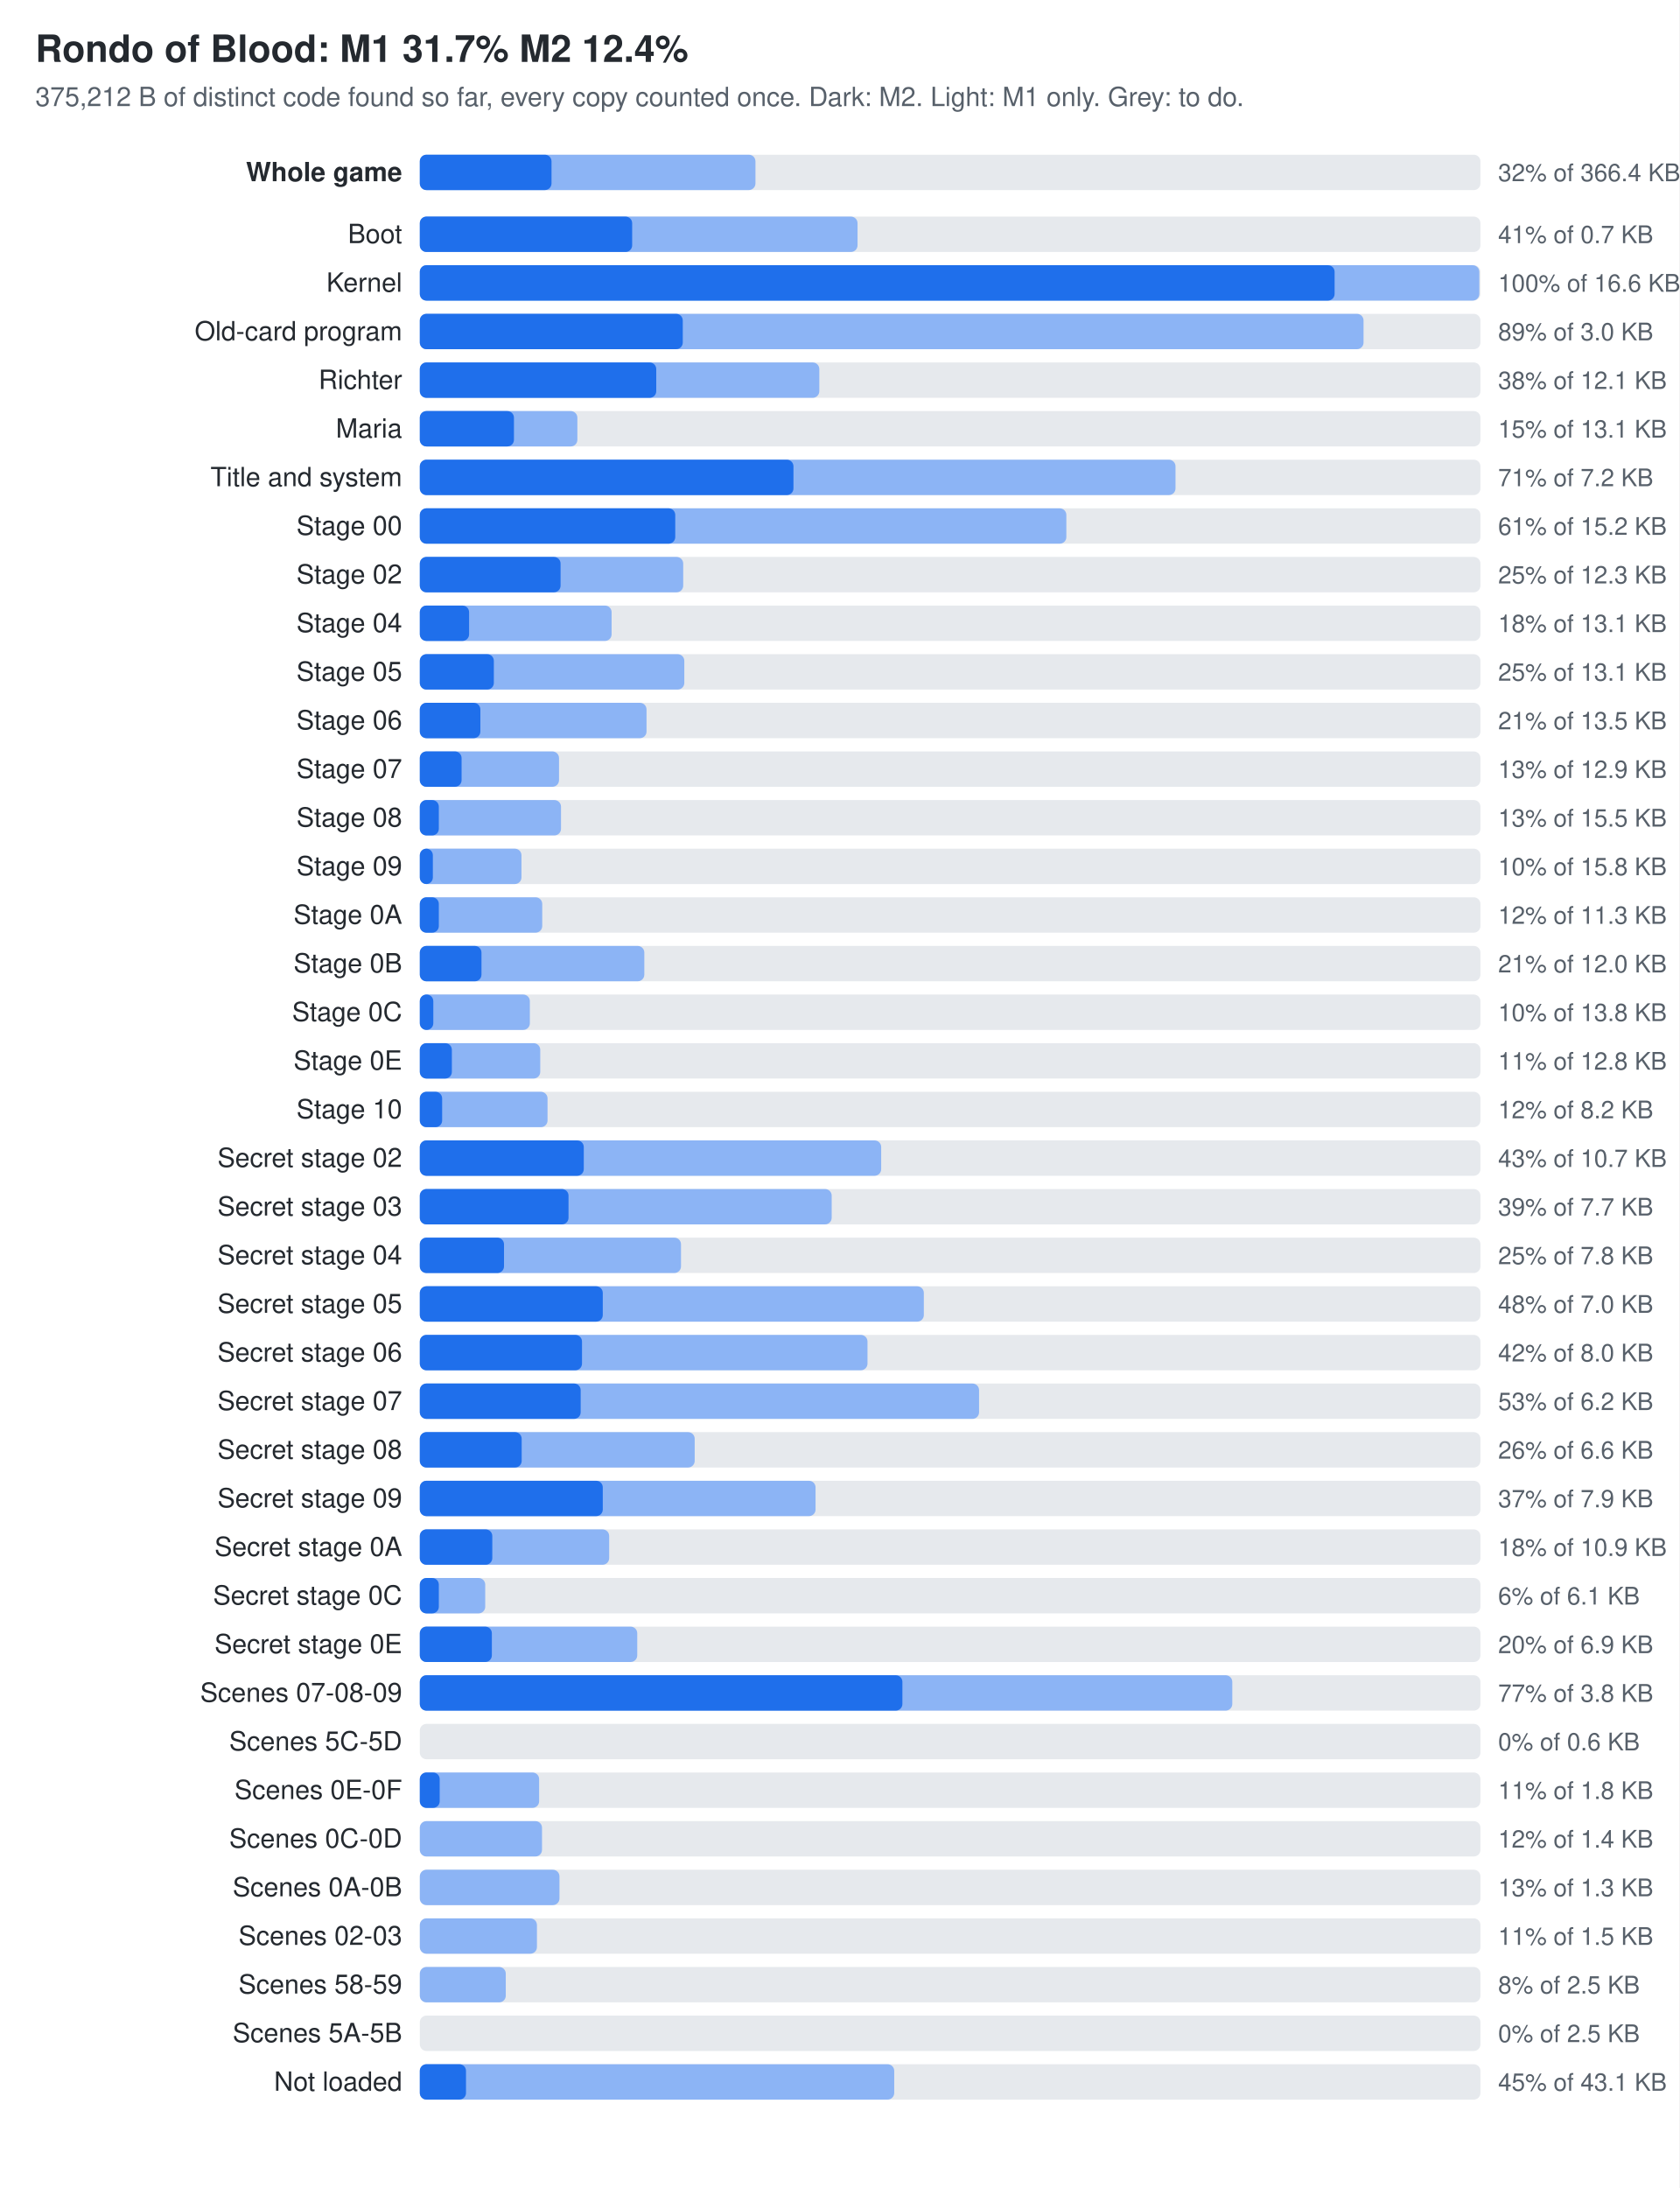
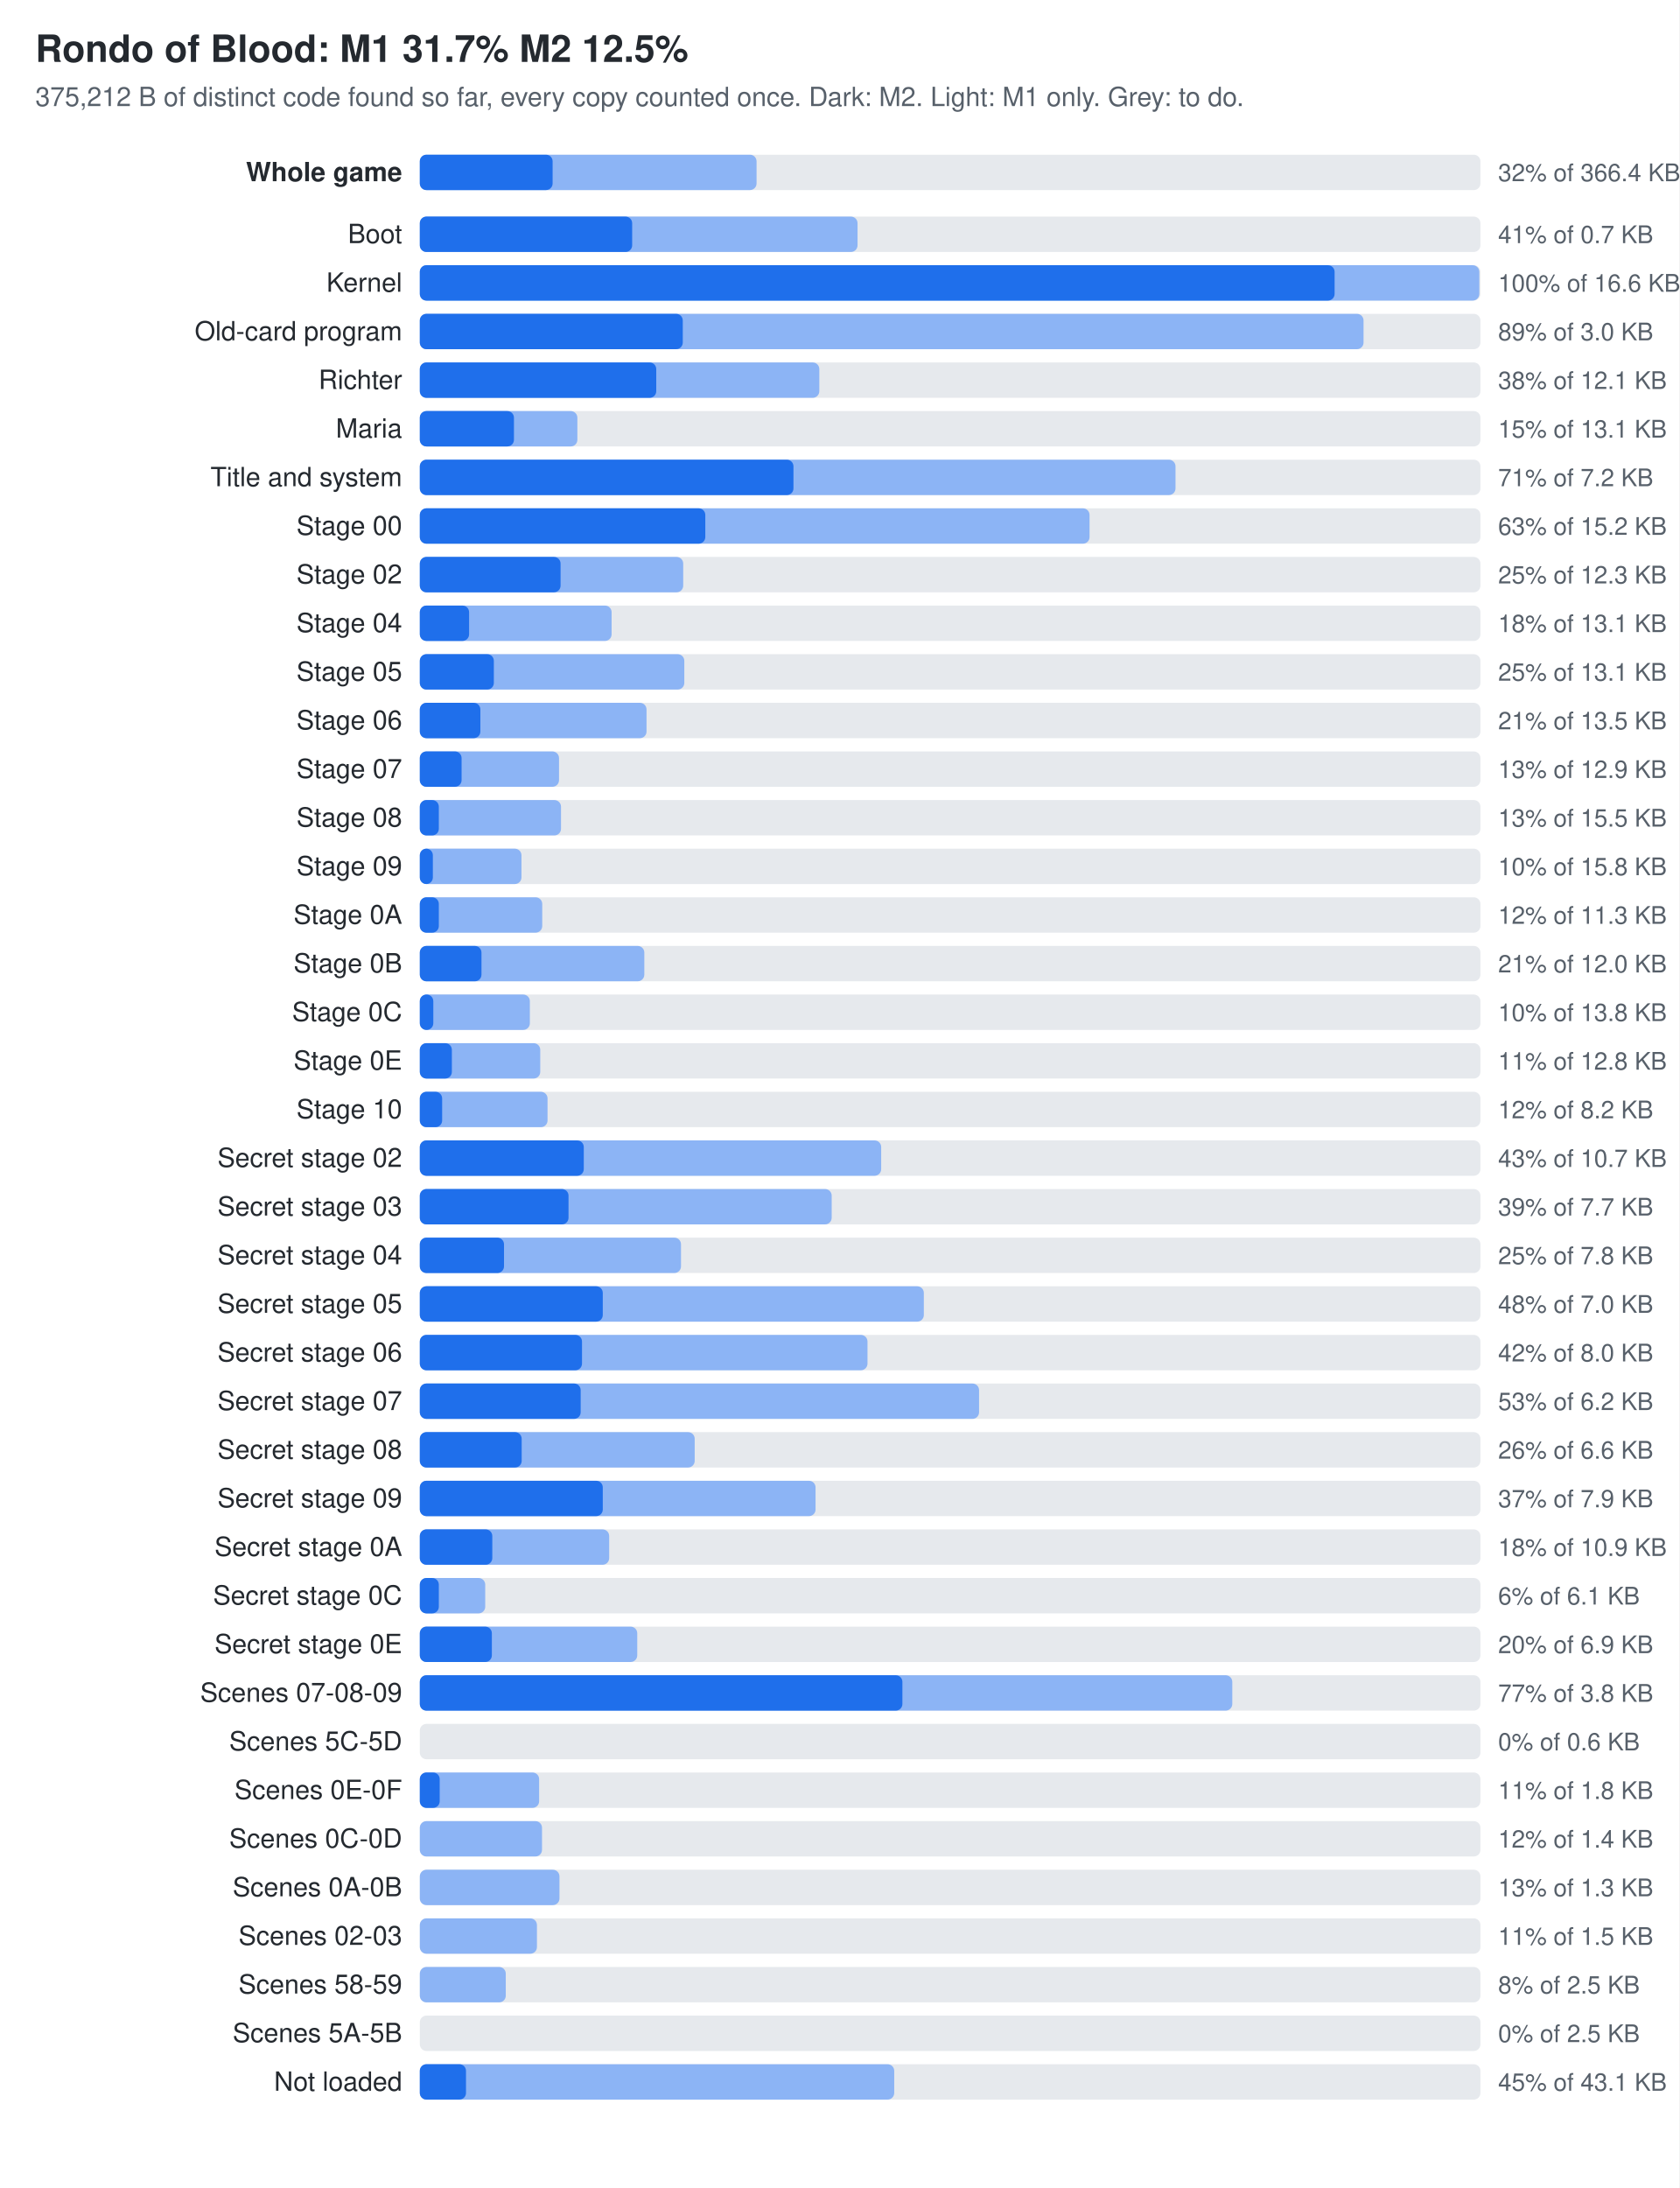
<svg xmlns="http://www.w3.org/2000/svg" width="760" height="990" viewBox="0 0 760 990" font-family="-apple-system,Segoe UI,Helvetica,Arial,sans-serif">
  <rect width="760" height="990" fill="#ffffff" />
-   <text x="16" y="28" font-size="17" font-weight="600" fill="#24292f">Rondo of Blood: M1 31.7%  M2 12.4%</text>
+   <text x="16" y="28" font-size="17" font-weight="600" fill="#24292f">Rondo of Blood: M1 31.7%  M2 12.5%</text>
  <text x="16" y="48" font-size="12" fill="#57606a">375,212 B of distinct code found so far, every copy counted once. Dark: M2. Light: M1 only. Grey: to do.</text>
  <text x="182" y="82" font-size="12" text-anchor="end" fill="#24292f" font-weight="600">Whole game</text>
  <rect x="190" y="70" width="480" height="16" rx="3" fill="#e6e9ed" />
-   <rect x="190" y="70" width="151.9" height="16" rx="3" fill="#8cb4f5" />
-   <rect x="190" y="70" width="59.6" height="16" rx="3" fill="#1f6feb" />
+   <rect x="190" y="70" width="152.4" height="16" rx="3" fill="#8cb4f5" />
+   <rect x="190" y="70" width="60.1" height="16" rx="3" fill="#1f6feb" />
  <text x="678" y="82" font-size="11" fill="#57606a">32% of 366.4 KB</text>
  <text x="182" y="110" font-size="12" text-anchor="end" fill="#24292f">Boot</text>
  <rect x="190" y="98" width="480" height="16" rx="3" fill="#e6e9ed" />
  <rect x="190" y="98" width="198.1" height="16" rx="3" fill="#8cb4f5" />
  <rect x="190" y="98" width="96.1" height="16" rx="3" fill="#1f6feb" />
  <text x="678" y="110" font-size="11" fill="#57606a">41% of 0.7 KB</text>
  <text x="182" y="132" font-size="12" text-anchor="end" fill="#24292f">Kernel</text>
  <rect x="190" y="120" width="480" height="16" rx="3" fill="#e6e9ed" />
  <rect x="190" y="120" width="479.5" height="16" rx="3" fill="#8cb4f5" />
  <rect x="190" y="120" width="414.0" height="16" rx="3" fill="#1f6feb" />
  <text x="678" y="132" font-size="11" fill="#57606a">100% of 16.6 KB</text>
  <text x="182" y="154" font-size="12" text-anchor="end" fill="#24292f">Old-card program</text>
  <rect x="190" y="142" width="480" height="16" rx="3" fill="#e6e9ed" />
  <rect x="190" y="142" width="427.1" height="16" rx="3" fill="#8cb4f5" />
  <rect x="190" y="142" width="119.0" height="16" rx="3" fill="#1f6feb" />
  <text x="678" y="154" font-size="11" fill="#57606a">89% of 3.0 KB</text>
  <text x="182" y="176" font-size="12" text-anchor="end" fill="#24292f">Richter</text>
  <rect x="190" y="164" width="480" height="16" rx="3" fill="#e6e9ed" />
  <rect x="190" y="164" width="180.8" height="16" rx="3" fill="#8cb4f5" />
  <rect x="190" y="164" width="107.0" height="16" rx="3" fill="#1f6feb" />
  <text x="678" y="176" font-size="11" fill="#57606a">38% of 12.1 KB</text>
  <text x="182" y="198" font-size="12" text-anchor="end" fill="#24292f">Maria</text>
  <rect x="190" y="186" width="480" height="16" rx="3" fill="#e6e9ed" />
  <rect x="190" y="186" width="71.3" height="16" rx="3" fill="#8cb4f5" />
  <rect x="190" y="186" width="42.6" height="16" rx="3" fill="#1f6feb" />
  <text x="678" y="198" font-size="11" fill="#57606a">15% of 13.1 KB</text>
  <text x="182" y="220" font-size="12" text-anchor="end" fill="#24292f">Title and system</text>
  <rect x="190" y="208" width="480" height="16" rx="3" fill="#e6e9ed" />
  <rect x="190" y="208" width="342.0" height="16" rx="3" fill="#8cb4f5" />
  <rect x="190" y="208" width="169.1" height="16" rx="3" fill="#1f6feb" />
  <text x="678" y="220" font-size="11" fill="#57606a">71% of 7.2 KB</text>
  <text x="182" y="242" font-size="12" text-anchor="end" fill="#24292f">Stage 00</text>
  <rect x="190" y="230" width="480" height="16" rx="3" fill="#e6e9ed" />
-   <rect x="190" y="230" width="292.6" height="16" rx="3" fill="#8cb4f5" />
-   <rect x="190" y="230" width="115.6" height="16" rx="3" fill="#1f6feb" />
-   <text x="678" y="242" font-size="11" fill="#57606a">61% of 15.2 KB</text>
+   <rect x="190" y="230" width="303.1" height="16" rx="3" fill="#8cb4f5" />
+   <rect x="190" y="230" width="129.2" height="16" rx="3" fill="#1f6feb" />
+   <text x="678" y="242" font-size="11" fill="#57606a">63% of 15.2 KB</text>
  <text x="182" y="264" font-size="12" text-anchor="end" fill="#24292f">Stage 02</text>
  <rect x="190" y="252" width="480" height="16" rx="3" fill="#e6e9ed" />
  <rect x="190" y="252" width="119.2" height="16" rx="3" fill="#8cb4f5" />
  <rect x="190" y="252" width="63.7" height="16" rx="3" fill="#1f6feb" />
  <text x="678" y="264" font-size="11" fill="#57606a">25% of 12.3 KB</text>
  <text x="182" y="286" font-size="12" text-anchor="end" fill="#24292f">Stage 04</text>
  <rect x="190" y="274" width="480" height="16" rx="3" fill="#e6e9ed" />
  <rect x="190" y="274" width="86.8" height="16" rx="3" fill="#8cb4f5" />
  <rect x="190" y="274" width="22.3" height="16" rx="3" fill="#1f6feb" />
  <text x="678" y="286" font-size="11" fill="#57606a">18% of 13.1 KB</text>
  <text x="182" y="308" font-size="12" text-anchor="end" fill="#24292f">Stage 05</text>
  <rect x="190" y="296" width="480" height="16" rx="3" fill="#e6e9ed" />
  <rect x="190" y="296" width="119.7" height="16" rx="3" fill="#8cb4f5" />
  <rect x="190" y="296" width="33.5" height="16" rx="3" fill="#1f6feb" />
  <text x="678" y="308" font-size="11" fill="#57606a">25% of 13.1 KB</text>
  <text x="182" y="330" font-size="12" text-anchor="end" fill="#24292f">Stage 06</text>
  <rect x="190" y="318" width="480" height="16" rx="3" fill="#e6e9ed" />
  <rect x="190" y="318" width="102.6" height="16" rx="3" fill="#8cb4f5" />
  <rect x="190" y="318" width="27.4" height="16" rx="3" fill="#1f6feb" />
  <text x="678" y="330" font-size="11" fill="#57606a">21% of 13.5 KB</text>
  <text x="182" y="352" font-size="12" text-anchor="end" fill="#24292f">Stage 07</text>
  <rect x="190" y="340" width="480" height="16" rx="3" fill="#e6e9ed" />
  <rect x="190" y="340" width="63.0" height="16" rx="3" fill="#8cb4f5" />
  <rect x="190" y="340" width="18.9" height="16" rx="3" fill="#1f6feb" />
  <text x="678" y="352" font-size="11" fill="#57606a">13% of 12.9 KB</text>
  <text x="182" y="374" font-size="12" text-anchor="end" fill="#24292f">Stage 08</text>
  <rect x="190" y="362" width="480" height="16" rx="3" fill="#e6e9ed" />
  <rect x="190" y="362" width="63.9" height="16" rx="3" fill="#8cb4f5" />
  <rect x="190" y="362" width="8.6" height="16" rx="3" fill="#1f6feb" />
  <text x="678" y="374" font-size="11" fill="#57606a">13% of 15.5 KB</text>
  <text x="182" y="396" font-size="12" text-anchor="end" fill="#24292f">Stage 09</text>
  <rect x="190" y="384" width="480" height="16" rx="3" fill="#e6e9ed" />
  <rect x="190" y="384" width="46.0" height="16" rx="3" fill="#8cb4f5" />
  <rect x="190" y="384" width="5.9" height="16" rx="3" fill="#1f6feb" />
  <text x="678" y="396" font-size="11" fill="#57606a">10% of 15.8 KB</text>
  <text x="182" y="418" font-size="12" text-anchor="end" fill="#24292f">Stage 0A</text>
  <rect x="190" y="406" width="480" height="16" rx="3" fill="#e6e9ed" />
  <rect x="190" y="406" width="55.4" height="16" rx="3" fill="#8cb4f5" />
  <rect x="190" y="406" width="8.6" height="16" rx="3" fill="#1f6feb" />
  <text x="678" y="418" font-size="11" fill="#57606a">12% of 11.3 KB</text>
  <text x="182" y="440" font-size="12" text-anchor="end" fill="#24292f">Stage 0B</text>
  <rect x="190" y="428" width="480" height="16" rx="3" fill="#e6e9ed" />
  <rect x="190" y="428" width="101.6" height="16" rx="3" fill="#8cb4f5" />
  <rect x="190" y="428" width="27.9" height="16" rx="3" fill="#1f6feb" />
  <text x="678" y="440" font-size="11" fill="#57606a">21% of 12.0 KB</text>
  <text x="182" y="462" font-size="12" text-anchor="end" fill="#24292f">Stage 0C</text>
  <rect x="190" y="450" width="480" height="16" rx="3" fill="#e6e9ed" />
  <rect x="190" y="450" width="49.8" height="16" rx="3" fill="#8cb4f5" />
  <rect x="190" y="450" width="6.1" height="16" rx="3" fill="#1f6feb" />
  <text x="678" y="462" font-size="11" fill="#57606a">10% of 13.8 KB</text>
  <text x="182" y="484" font-size="12" text-anchor="end" fill="#24292f">Stage 0E</text>
  <rect x="190" y="472" width="480" height="16" rx="3" fill="#e6e9ed" />
  <rect x="190" y="472" width="54.5" height="16" rx="3" fill="#8cb4f5" />
  <rect x="190" y="472" width="14.5" height="16" rx="3" fill="#1f6feb" />
  <text x="678" y="484" font-size="11" fill="#57606a">11% of 12.8 KB</text>
  <text x="182" y="506" font-size="12" text-anchor="end" fill="#24292f">Stage 10</text>
  <rect x="190" y="494" width="480" height="16" rx="3" fill="#e6e9ed" />
  <rect x="190" y="494" width="57.8" height="16" rx="3" fill="#8cb4f5" />
  <rect x="190" y="494" width="10.1" height="16" rx="3" fill="#1f6feb" />
  <text x="678" y="506" font-size="11" fill="#57606a">12% of 8.2 KB</text>
  <text x="182" y="528" font-size="12" text-anchor="end" fill="#24292f">Secret stage 02</text>
  <rect x="190" y="516" width="480" height="16" rx="3" fill="#e6e9ed" />
  <rect x="190" y="516" width="208.8" height="16" rx="3" fill="#8cb4f5" />
  <rect x="190" y="516" width="74.2" height="16" rx="3" fill="#1f6feb" />
  <text x="678" y="528" font-size="11" fill="#57606a">43% of 10.7 KB</text>
  <text x="182" y="550" font-size="12" text-anchor="end" fill="#24292f">Secret stage 03</text>
  <rect x="190" y="538" width="480" height="16" rx="3" fill="#e6e9ed" />
  <rect x="190" y="538" width="186.4" height="16" rx="3" fill="#8cb4f5" />
  <rect x="190" y="538" width="67.3" height="16" rx="3" fill="#1f6feb" />
  <text x="678" y="550" font-size="11" fill="#57606a">39% of 7.7 KB</text>
  <text x="182" y="572" font-size="12" text-anchor="end" fill="#24292f">Secret stage 04</text>
  <rect x="190" y="560" width="480" height="16" rx="3" fill="#e6e9ed" />
  <rect x="190" y="560" width="118.2" height="16" rx="3" fill="#8cb4f5" />
  <rect x="190" y="560" width="38.1" height="16" rx="3" fill="#1f6feb" />
  <text x="678" y="572" font-size="11" fill="#57606a">25% of 7.8 KB</text>
  <text x="182" y="594" font-size="12" text-anchor="end" fill="#24292f">Secret stage 05</text>
  <rect x="190" y="582" width="480" height="16" rx="3" fill="#e6e9ed" />
  <rect x="190" y="582" width="228.1" height="16" rx="3" fill="#8cb4f5" />
  <rect x="190" y="582" width="82.8" height="16" rx="3" fill="#1f6feb" />
  <text x="678" y="594" font-size="11" fill="#57606a">48% of 7.0 KB</text>
  <text x="182" y="616" font-size="12" text-anchor="end" fill="#24292f">Secret stage 06</text>
  <rect x="190" y="604" width="480" height="16" rx="3" fill="#e6e9ed" />
  <rect x="190" y="604" width="202.6" height="16" rx="3" fill="#8cb4f5" />
  <rect x="190" y="604" width="73.4" height="16" rx="3" fill="#1f6feb" />
  <text x="678" y="616" font-size="11" fill="#57606a">42% of 8.0 KB</text>
  <text x="182" y="638" font-size="12" text-anchor="end" fill="#24292f">Secret stage 07</text>
  <rect x="190" y="626" width="480" height="16" rx="3" fill="#e6e9ed" />
  <rect x="190" y="626" width="253.1" height="16" rx="3" fill="#8cb4f5" />
  <rect x="190" y="626" width="72.8" height="16" rx="3" fill="#1f6feb" />
  <text x="678" y="638" font-size="11" fill="#57606a">53% of 6.2 KB</text>
  <text x="182" y="660" font-size="12" text-anchor="end" fill="#24292f">Secret stage 08</text>
  <rect x="190" y="648" width="480" height="16" rx="3" fill="#e6e9ed" />
  <rect x="190" y="648" width="124.4" height="16" rx="3" fill="#8cb4f5" />
  <rect x="190" y="648" width="46.1" height="16" rx="3" fill="#1f6feb" />
  <text x="678" y="660" font-size="11" fill="#57606a">26% of 6.6 KB</text>
  <text x="182" y="682" font-size="12" text-anchor="end" fill="#24292f">Secret stage 09</text>
  <rect x="190" y="670" width="480" height="16" rx="3" fill="#e6e9ed" />
  <rect x="190" y="670" width="179.1" height="16" rx="3" fill="#8cb4f5" />
  <rect x="190" y="670" width="82.8" height="16" rx="3" fill="#1f6feb" />
  <text x="678" y="682" font-size="11" fill="#57606a">37% of 7.9 KB</text>
  <text x="182" y="704" font-size="12" text-anchor="end" fill="#24292f">Secret stage 0A</text>
  <rect x="190" y="692" width="480" height="16" rx="3" fill="#e6e9ed" />
  <rect x="190" y="692" width="85.7" height="16" rx="3" fill="#8cb4f5" />
  <rect x="190" y="692" width="32.8" height="16" rx="3" fill="#1f6feb" />
  <text x="678" y="704" font-size="11" fill="#57606a">18% of 10.9 KB</text>
  <text x="182" y="726" font-size="12" text-anchor="end" fill="#24292f">Secret stage 0C</text>
  <rect x="190" y="714" width="480" height="16" rx="3" fill="#e6e9ed" />
  <rect x="190" y="714" width="29.6" height="16" rx="3" fill="#8cb4f5" />
  <rect x="190" y="714" width="8.6" height="16" rx="3" fill="#1f6feb" />
  <text x="678" y="726" font-size="11" fill="#57606a">6% of 6.1 KB</text>
  <text x="182" y="748" font-size="12" text-anchor="end" fill="#24292f">Secret stage 0E</text>
  <rect x="190" y="736" width="480" height="16" rx="3" fill="#e6e9ed" />
  <rect x="190" y="736" width="98.4" height="16" rx="3" fill="#8cb4f5" />
  <rect x="190" y="736" width="32.6" height="16" rx="3" fill="#1f6feb" />
  <text x="678" y="748" font-size="11" fill="#57606a">20% of 6.9 KB</text>
  <text x="182" y="770" font-size="12" text-anchor="end" fill="#24292f">Scenes 07-08-09</text>
  <rect x="190" y="758" width="480" height="16" rx="3" fill="#e6e9ed" />
  <rect x="190" y="758" width="367.7" height="16" rx="3" fill="#8cb4f5" />
  <rect x="190" y="758" width="218.4" height="16" rx="3" fill="#1f6feb" />
  <text x="678" y="770" font-size="11" fill="#57606a">77% of 3.8 KB</text>
  <text x="182" y="792" font-size="12" text-anchor="end" fill="#24292f">Scenes 5C-5D</text>
  <rect x="190" y="780" width="480" height="16" rx="3" fill="#e6e9ed" />
  <text x="678" y="792" font-size="11" fill="#57606a">0% of 0.6 KB</text>
  <text x="182" y="814" font-size="12" text-anchor="end" fill="#24292f">Scenes 0E-0F</text>
  <rect x="190" y="802" width="480" height="16" rx="3" fill="#e6e9ed" />
  <rect x="190" y="802" width="54.0" height="16" rx="3" fill="#8cb4f5" />
  <rect x="190" y="802" width="9.0" height="16" rx="3" fill="#1f6feb" />
  <text x="678" y="814" font-size="11" fill="#57606a">11% of 1.8 KB</text>
  <text x="182" y="836" font-size="12" text-anchor="end" fill="#24292f">Scenes 0C-0D</text>
  <rect x="190" y="824" width="480" height="16" rx="3" fill="#e6e9ed" />
  <rect x="190" y="824" width="55.3" height="16" rx="3" fill="#8cb4f5" />
  <text x="678" y="836" font-size="11" fill="#57606a">12% of 1.4 KB</text>
  <text x="182" y="858" font-size="12" text-anchor="end" fill="#24292f">Scenes 0A-0B</text>
  <rect x="190" y="846" width="480" height="16" rx="3" fill="#e6e9ed" />
  <rect x="190" y="846" width="63.2" height="16" rx="3" fill="#8cb4f5" />
  <text x="678" y="858" font-size="11" fill="#57606a">13% of 1.3 KB</text>
  <text x="182" y="880" font-size="12" text-anchor="end" fill="#24292f">Scenes 02-03</text>
  <rect x="190" y="868" width="480" height="16" rx="3" fill="#e6e9ed" />
  <rect x="190" y="868" width="53.0" height="16" rx="3" fill="#8cb4f5" />
  <text x="678" y="880" font-size="11" fill="#57606a">11% of 1.5 KB</text>
  <text x="182" y="902" font-size="12" text-anchor="end" fill="#24292f">Scenes 58-59</text>
  <rect x="190" y="890" width="480" height="16" rx="3" fill="#e6e9ed" />
  <rect x="190" y="890" width="38.9" height="16" rx="3" fill="#8cb4f5" />
  <text x="678" y="902" font-size="11" fill="#57606a">8% of 2.5 KB</text>
  <text x="182" y="924" font-size="12" text-anchor="end" fill="#24292f">Scenes 5A-5B</text>
  <rect x="190" y="912" width="480" height="16" rx="3" fill="#e6e9ed" />
  <text x="678" y="924" font-size="11" fill="#57606a">0% of 2.5 KB</text>
  <text x="182" y="946" font-size="12" text-anchor="end" fill="#24292f">Not loaded</text>
  <rect x="190" y="934" width="480" height="16" rx="3" fill="#e6e9ed" />
  <rect x="190" y="934" width="214.7" height="16" rx="3" fill="#8cb4f5" />
  <rect x="190" y="934" width="20.9" height="16" rx="3" fill="#1f6feb" />
  <text x="678" y="946" font-size="11" fill="#57606a">45% of 43.1 KB</text>
</svg>
